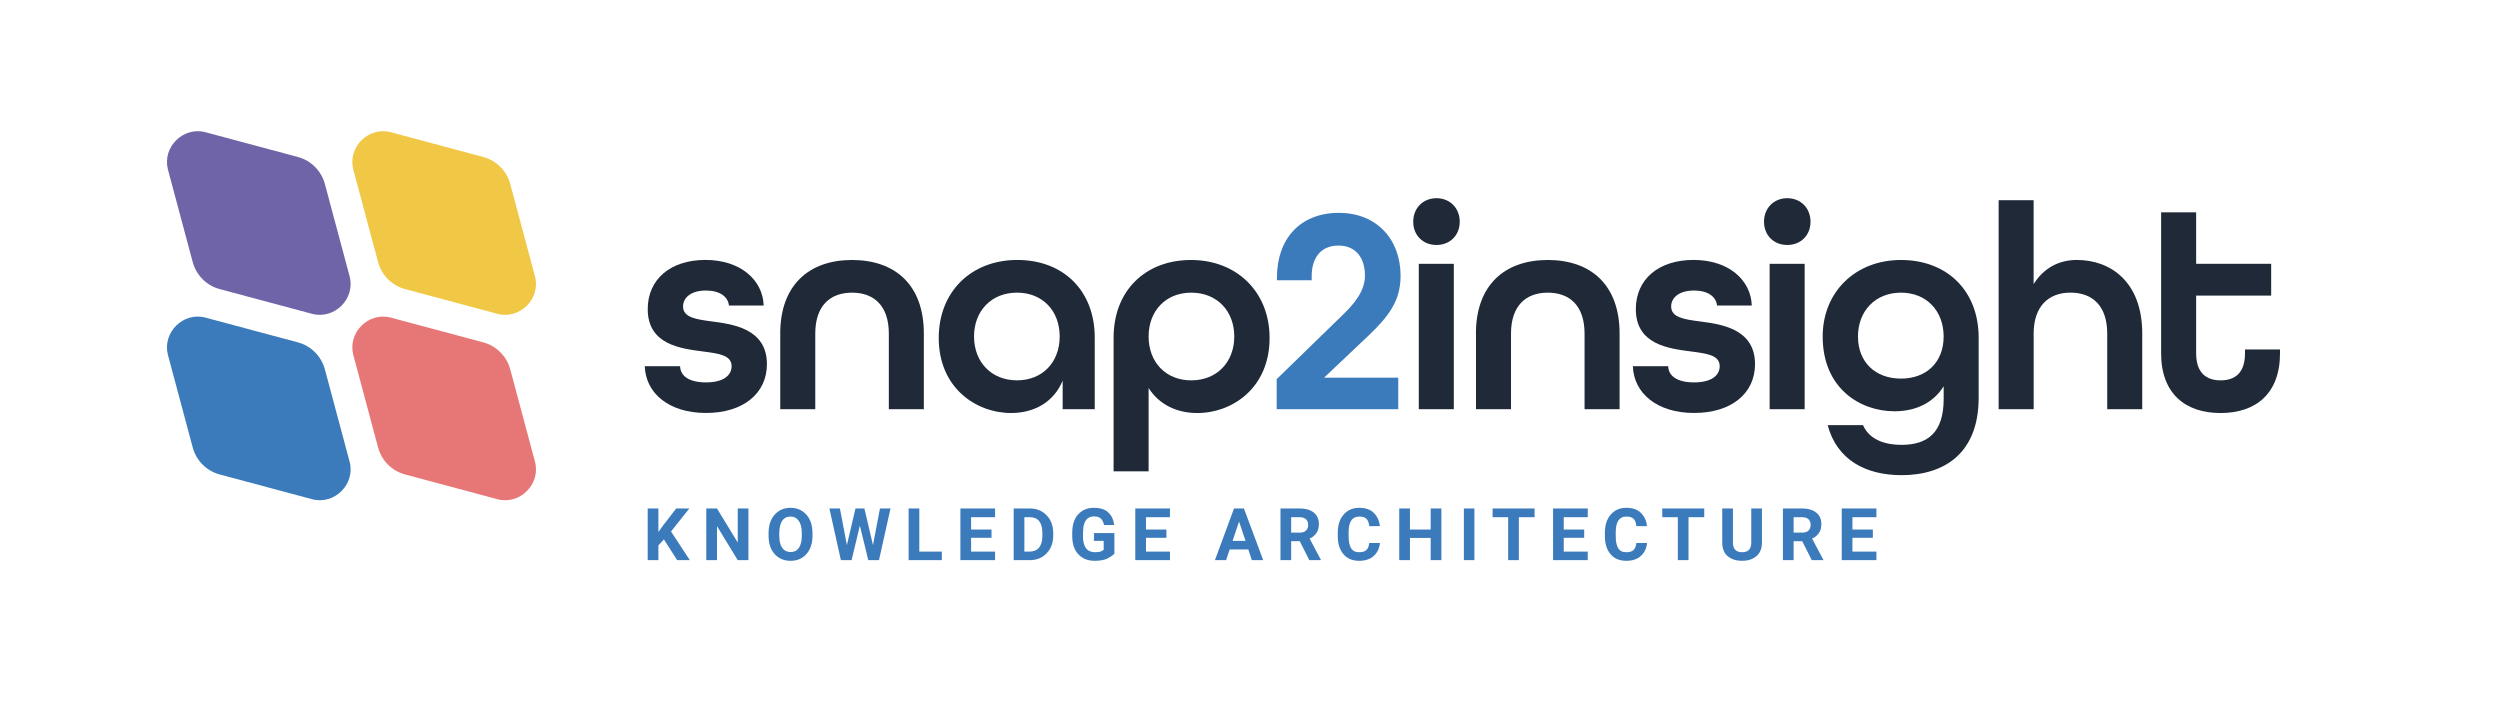
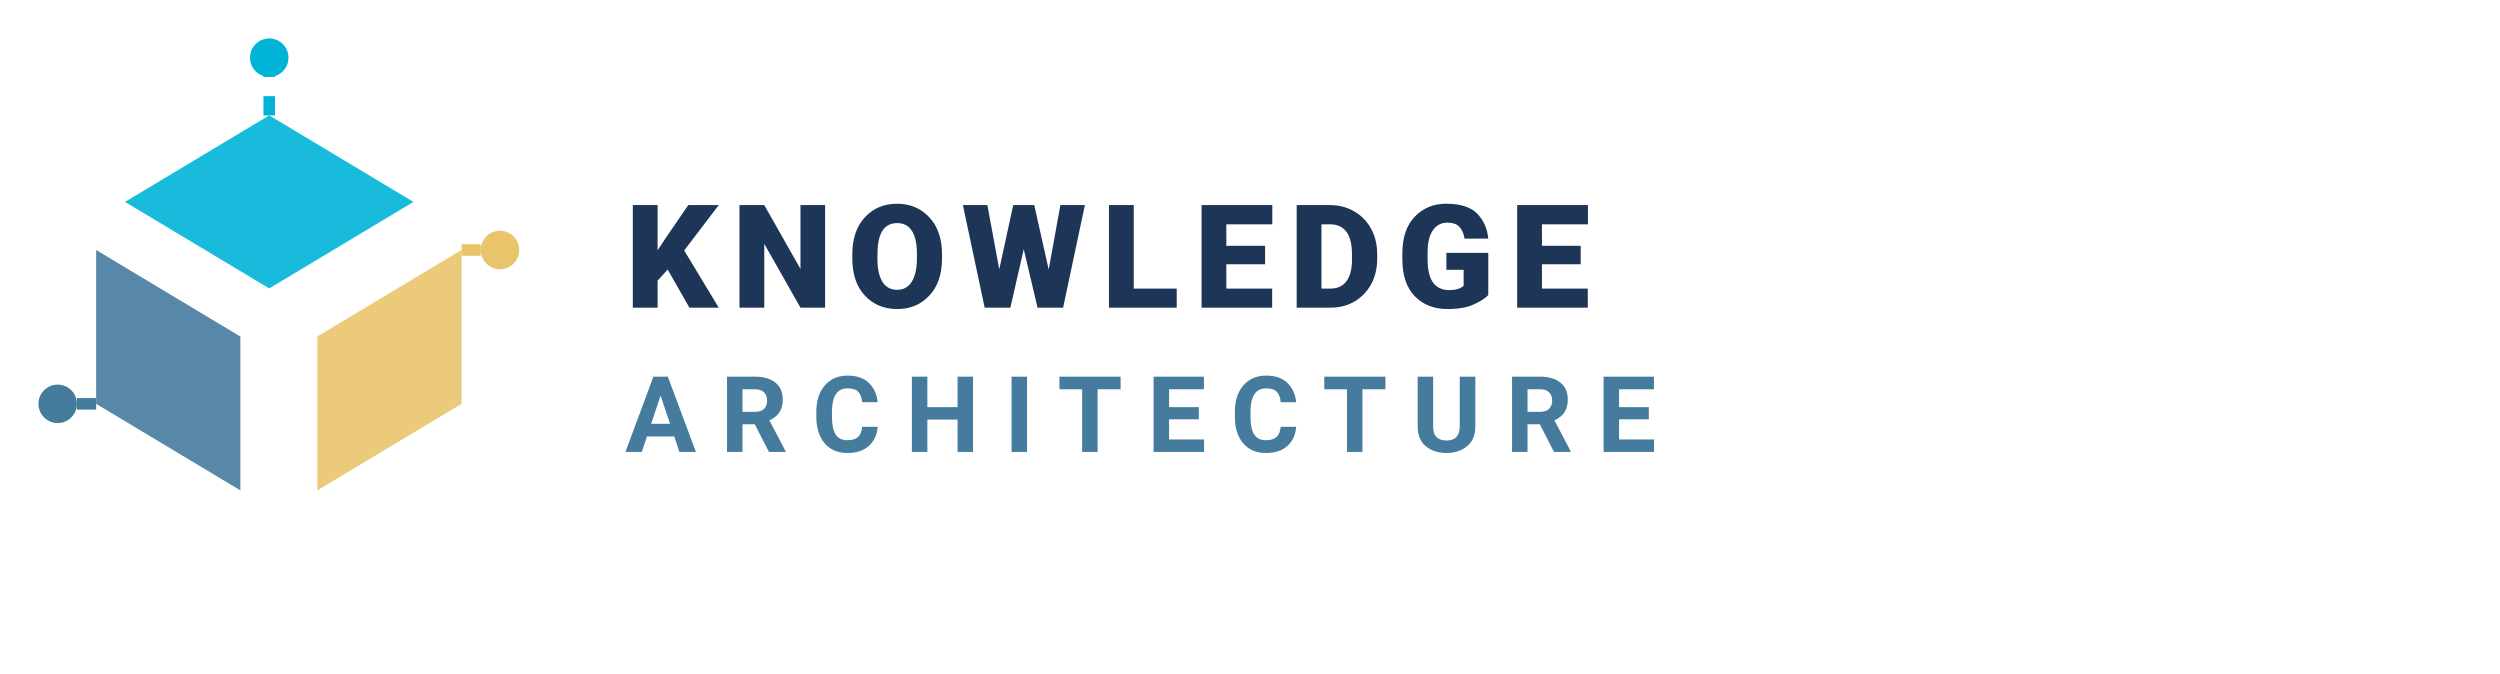
- <svg xmlns="http://www.w3.org/2000/svg" width="241" height="70" viewBox="0 0 241 70" fill="none">
-   <path d="M19.786 12.741C19.801 12.744 19.807 12.747 19.819 12.75L28.711 15.132C29.985 15.471 30.976 16.468 31.319 17.736L33.7 26.628C33.7 26.628 33.706 26.646 33.709 26.661C34.26 28.805 32.253 30.811 30.11 30.26C30.095 30.257 30.086 30.257 30.077 30.251L21.185 27.87C19.911 27.53 18.92 26.536 18.577 25.262L16.196 16.37C16.196 16.37 16.19 16.352 16.187 16.337C15.636 14.194 17.643 12.188 19.786 12.738V12.741Z" fill="#7064A8" />
-   <path d="M19.786 30.612C19.801 30.615 19.807 30.618 19.819 30.621L28.711 33.002C29.985 33.342 30.976 34.339 31.319 35.607L33.7 44.499C33.7 44.499 33.706 44.517 33.709 44.532C34.26 46.675 32.253 48.682 30.11 48.131C30.095 48.128 30.086 48.128 30.077 48.122L21.185 45.74C19.911 45.401 18.92 44.407 18.577 43.133L16.196 34.241C16.196 34.241 16.19 34.223 16.187 34.208C15.636 32.065 17.643 30.058 19.786 30.609V30.612Z" fill="#3C7BBB" />
-   <path d="M37.655 12.741C37.67 12.744 37.676 12.747 37.688 12.75L46.58 15.132C47.854 15.471 48.846 16.468 49.188 17.736L51.569 26.628C51.569 26.628 51.575 26.646 51.578 26.661C52.129 28.805 50.123 30.811 47.979 30.26C47.964 30.257 47.956 30.257 47.947 30.251L39.055 27.87C37.781 27.53 36.789 26.536 36.447 25.262L34.065 16.37C34.065 16.37 34.059 16.352 34.056 16.337C33.506 14.194 35.512 12.188 37.655 12.738V12.741Z" fill="#F1C746" />
-   <path d="M37.655 30.612C37.67 30.615 37.676 30.618 37.688 30.621L46.58 33.002C47.854 33.342 48.846 34.339 49.188 35.607L51.569 44.499C51.569 44.499 51.575 44.517 51.578 44.532C52.129 46.675 50.123 48.682 47.979 48.131C47.964 48.128 47.956 48.128 47.947 48.122L39.055 45.74C37.781 45.401 36.789 44.407 36.447 43.133L34.065 34.241C34.065 34.241 34.059 34.223 34.056 34.208C33.506 32.065 35.512 30.058 37.655 30.609V30.612Z" fill="#E67776" />
-   <g fill="#1f2937">
-     <path d="M62.155 35.303H65.56C65.587 36.238 66.412 36.863 68.058 36.863C69.788 36.863 70.526 36.154 70.526 35.303C70.526 34.225 69.278 34.083 67.775 33.883C65.62 33.6 62.441 33.231 62.441 29.796C62.441 26.929 64.626 25.057 68.001 25.057C71.377 25.057 73.535 26.986 73.619 29.453H70.27C70.183 28.602 69.392 28.007 68.058 28.007C66.581 28.007 65.846 28.715 65.846 29.54C65.846 30.617 67.123 30.787 68.627 30.987C70.499 31.243 73.931 31.612 73.931 35.101C73.931 37.938 71.633 39.81 68.058 39.81C64.483 39.81 62.241 37.908 62.155 35.3V35.303Z" />
-     <path d="M75.214 32.157C75.214 27.474 77.994 25.063 82.135 25.063C86.276 25.063 89.059 27.447 89.059 32.157V39.447H85.683V32.157C85.683 29.489 84.266 28.212 82.138 28.212C80.009 28.212 78.592 29.489 78.592 32.157V39.447H75.217V32.157H75.214Z" />
-     <path d="M90.494 32.58C90.494 28.126 93.614 25.06 98.07 25.06C102.527 25.06 105.533 28.04 105.533 32.55V39.444H102.44V36.694C101.589 38.766 99.69 39.814 97.475 39.814C94.069 39.814 90.494 37.373 90.494 32.58ZM102.154 32.437C102.154 29.969 100.508 28.21 98.04 28.21C95.573 28.21 93.897 29.969 93.897 32.437C93.897 34.905 95.57 36.664 98.04 36.664C100.511 36.664 102.154 34.905 102.154 32.437Z" />
-     <path d="M107.35 32.553C107.35 28.013 110.416 25.063 114.813 25.063C119.21 25.063 122.389 28.126 122.389 32.582C122.389 37.378 118.814 39.816 115.409 39.816C113.393 39.816 111.72 38.965 110.726 37.405V45.434H107.35V32.553ZM118.984 32.44C118.984 29.972 117.311 28.212 114.84 28.212C112.369 28.212 110.726 29.972 110.726 32.44C110.726 34.907 112.372 36.667 114.84 36.667C117.308 36.667 118.984 34.907 118.984 32.44Z" />
-   </g>
-   <path d="M123.068 36.554L129.453 30.341C130.73 29.12 131.582 27.93 131.582 26.566C131.582 24.893 130.73 23.673 129.027 23.673C127.325 23.673 126.446 24.863 126.446 26.623V27.019H123.097V26.763C123.097 22.988 125.369 20.52 129.057 20.52C132.746 20.52 135.017 23.101 135.017 26.593C135.017 29.004 133.853 30.508 131.954 32.324L127.64 36.408H134.791V39.444H123.071V36.551L123.068 36.554Z" fill="#3C7BBB" />
-   <g fill="#1f2937">
-     <path d="M136.235 21.374C136.235 20.07 137.173 19.106 138.476 19.106C139.78 19.106 140.718 20.07 140.718 21.374C140.718 22.678 139.78 23.616 138.476 23.616C137.173 23.616 136.235 22.681 136.235 21.374Z" />
-     <path d="M140.148 25.432H136.772V39.447H140.148V25.432Z" />
-     <path d="M142.279 32.157C142.279 27.474 145.06 25.063 149.204 25.063C153.347 25.063 156.128 27.447 156.128 32.157V39.447H152.752V32.157C152.752 29.489 151.332 28.212 149.207 28.212C147.081 28.212 145.661 29.489 145.661 32.157V39.447H142.285V32.157H142.279Z" />
-     <path d="M157.408 35.303H160.814C160.84 36.238 161.665 36.863 163.311 36.863C165.041 36.863 165.779 36.154 165.779 35.303C165.779 34.225 164.532 34.083 163.028 33.883C160.873 33.6 157.694 33.231 157.694 29.796C157.694 26.929 159.879 25.057 163.255 25.057C166.63 25.057 168.789 26.986 168.872 29.453H165.523C165.437 28.602 164.645 28.007 163.311 28.007C161.835 28.007 161.099 28.715 161.099 29.54C161.099 30.617 162.376 30.787 163.88 30.987C165.752 31.243 169.185 31.612 169.185 35.101C169.185 37.938 166.886 39.81 163.311 39.81C159.736 39.81 157.494 37.908 157.408 35.3V35.303Z" />
-     <path d="M170.051 21.374C170.051 20.07 170.989 19.106 172.293 19.106C173.597 19.106 174.534 20.07 174.534 21.374C174.534 22.678 173.597 23.616 172.293 23.616C170.989 23.616 170.051 22.681 170.051 21.374Z" />
-     <path d="M173.968 25.432H170.593V39.447H173.968V25.432Z" />
-     <path d="M176.188 40.98H179.594C180.162 42.284 181.523 42.883 183.312 42.883C185.81 42.883 187.37 41.718 187.37 38.456V37.235C186.405 38.795 184.732 39.647 182.63 39.647C179.281 39.647 175.706 37.405 175.706 32.44C175.706 28.183 178.826 25.063 183.253 25.063C187.679 25.063 190.742 28.013 190.742 32.553V38.343C190.742 43.704 187.423 45.806 183.309 45.806C179.82 45.806 177.066 44.303 176.188 40.983V40.98ZM187.367 32.44C187.367 29.972 185.72 28.212 183.253 28.212C180.785 28.212 179.109 29.972 179.109 32.44C179.109 34.907 180.782 36.497 183.253 36.497C185.723 36.497 187.367 34.907 187.367 32.44Z" />
-     <path d="M192.666 19.302H196.042V27.388C196.98 25.884 198.427 25.06 200.213 25.06C203.449 25.06 206.512 27.159 206.512 32.154V39.444H203.136V32.154C203.136 29.486 201.716 28.209 199.591 28.209C197.465 28.209 196.045 29.543 196.045 32.154V39.444H192.669V19.3L192.666 19.302Z" />
-     <path d="M208.332 34.056V20.467H211.708V25.432H218.941V28.495H211.708V34.056C211.708 35.929 212.672 36.667 214.062 36.667C215.453 36.667 216.417 35.958 216.417 34.056V33.687H219.793V34.056C219.793 37.944 217.465 39.816 214.062 39.816C210.66 39.816 208.332 37.944 208.332 34.056Z" />
-   </g>
-   <text x="62" y="54" font-family="-apple-system, BlinkMacSystemFont, 'Segoe UI', Roboto, 'Helvetica Neue', Arial, sans-serif" font-size="7" font-weight="700" fill="#3C7BBB" letter-spacing="1.2">KNOWLEDGE ARCHITECTURE</text>
+ <svg xmlns="http://www.w3.org/2000/svg" width="260" height="70" viewBox="0 0 260 70" fill="none">
+   <path d="M 28 12 L 43 21 L 28 30 L 13 21 Z" fill="#00B4D8" opacity="0.9" />
+   <path d="M 10 26 L 25 35 L 25 51 L 10 42 Z" fill="#457B9D" opacity="0.9" />
+   <path d="M 33 35 L 48 26 L 48 42 L 33 51 Z" fill="#E9C46A" opacity="0.9" />
+   <circle cx="28" cy="6" r="2" fill="#00B4D8" />
+   <line x1="28" y1="12" x2="28" y2="6" stroke="#00B4D8" stroke-width="1.2" stroke-dasharray="2,2" />
+   <circle cx="52" cy="26" r="2" fill="#E9C46A" />
+   <line x1="48" y1="26" x2="52" y2="26" stroke="#E9C46A" stroke-width="1.2" stroke-dasharray="2,2" />
+   <circle cx="6" cy="42" r="2" fill="#457B9D" />
+   <line x1="10" y1="42" x2="6" y2="42" stroke="#457B9D" stroke-width="1.2" stroke-dasharray="2,2" />
+   <text x="65" y="32" font-family="-apple-system, BlinkMacSystemFont, 'Segoe UI', Roboto, 'Helvetica Neue', Arial, sans-serif" font-size="15" font-weight="800" fill="#1D3557" letter-spacing="1.5">KNOWLEDGE</text>
+   <text x="65" y="47" font-family="-apple-system, BlinkMacSystemFont, 'Segoe UI', Roboto, 'Helvetica Neue', Arial, sans-serif" font-size="11" font-weight="600" fill="#457B9D" letter-spacing="2.5">ARCHITECTURE</text>
</svg>
